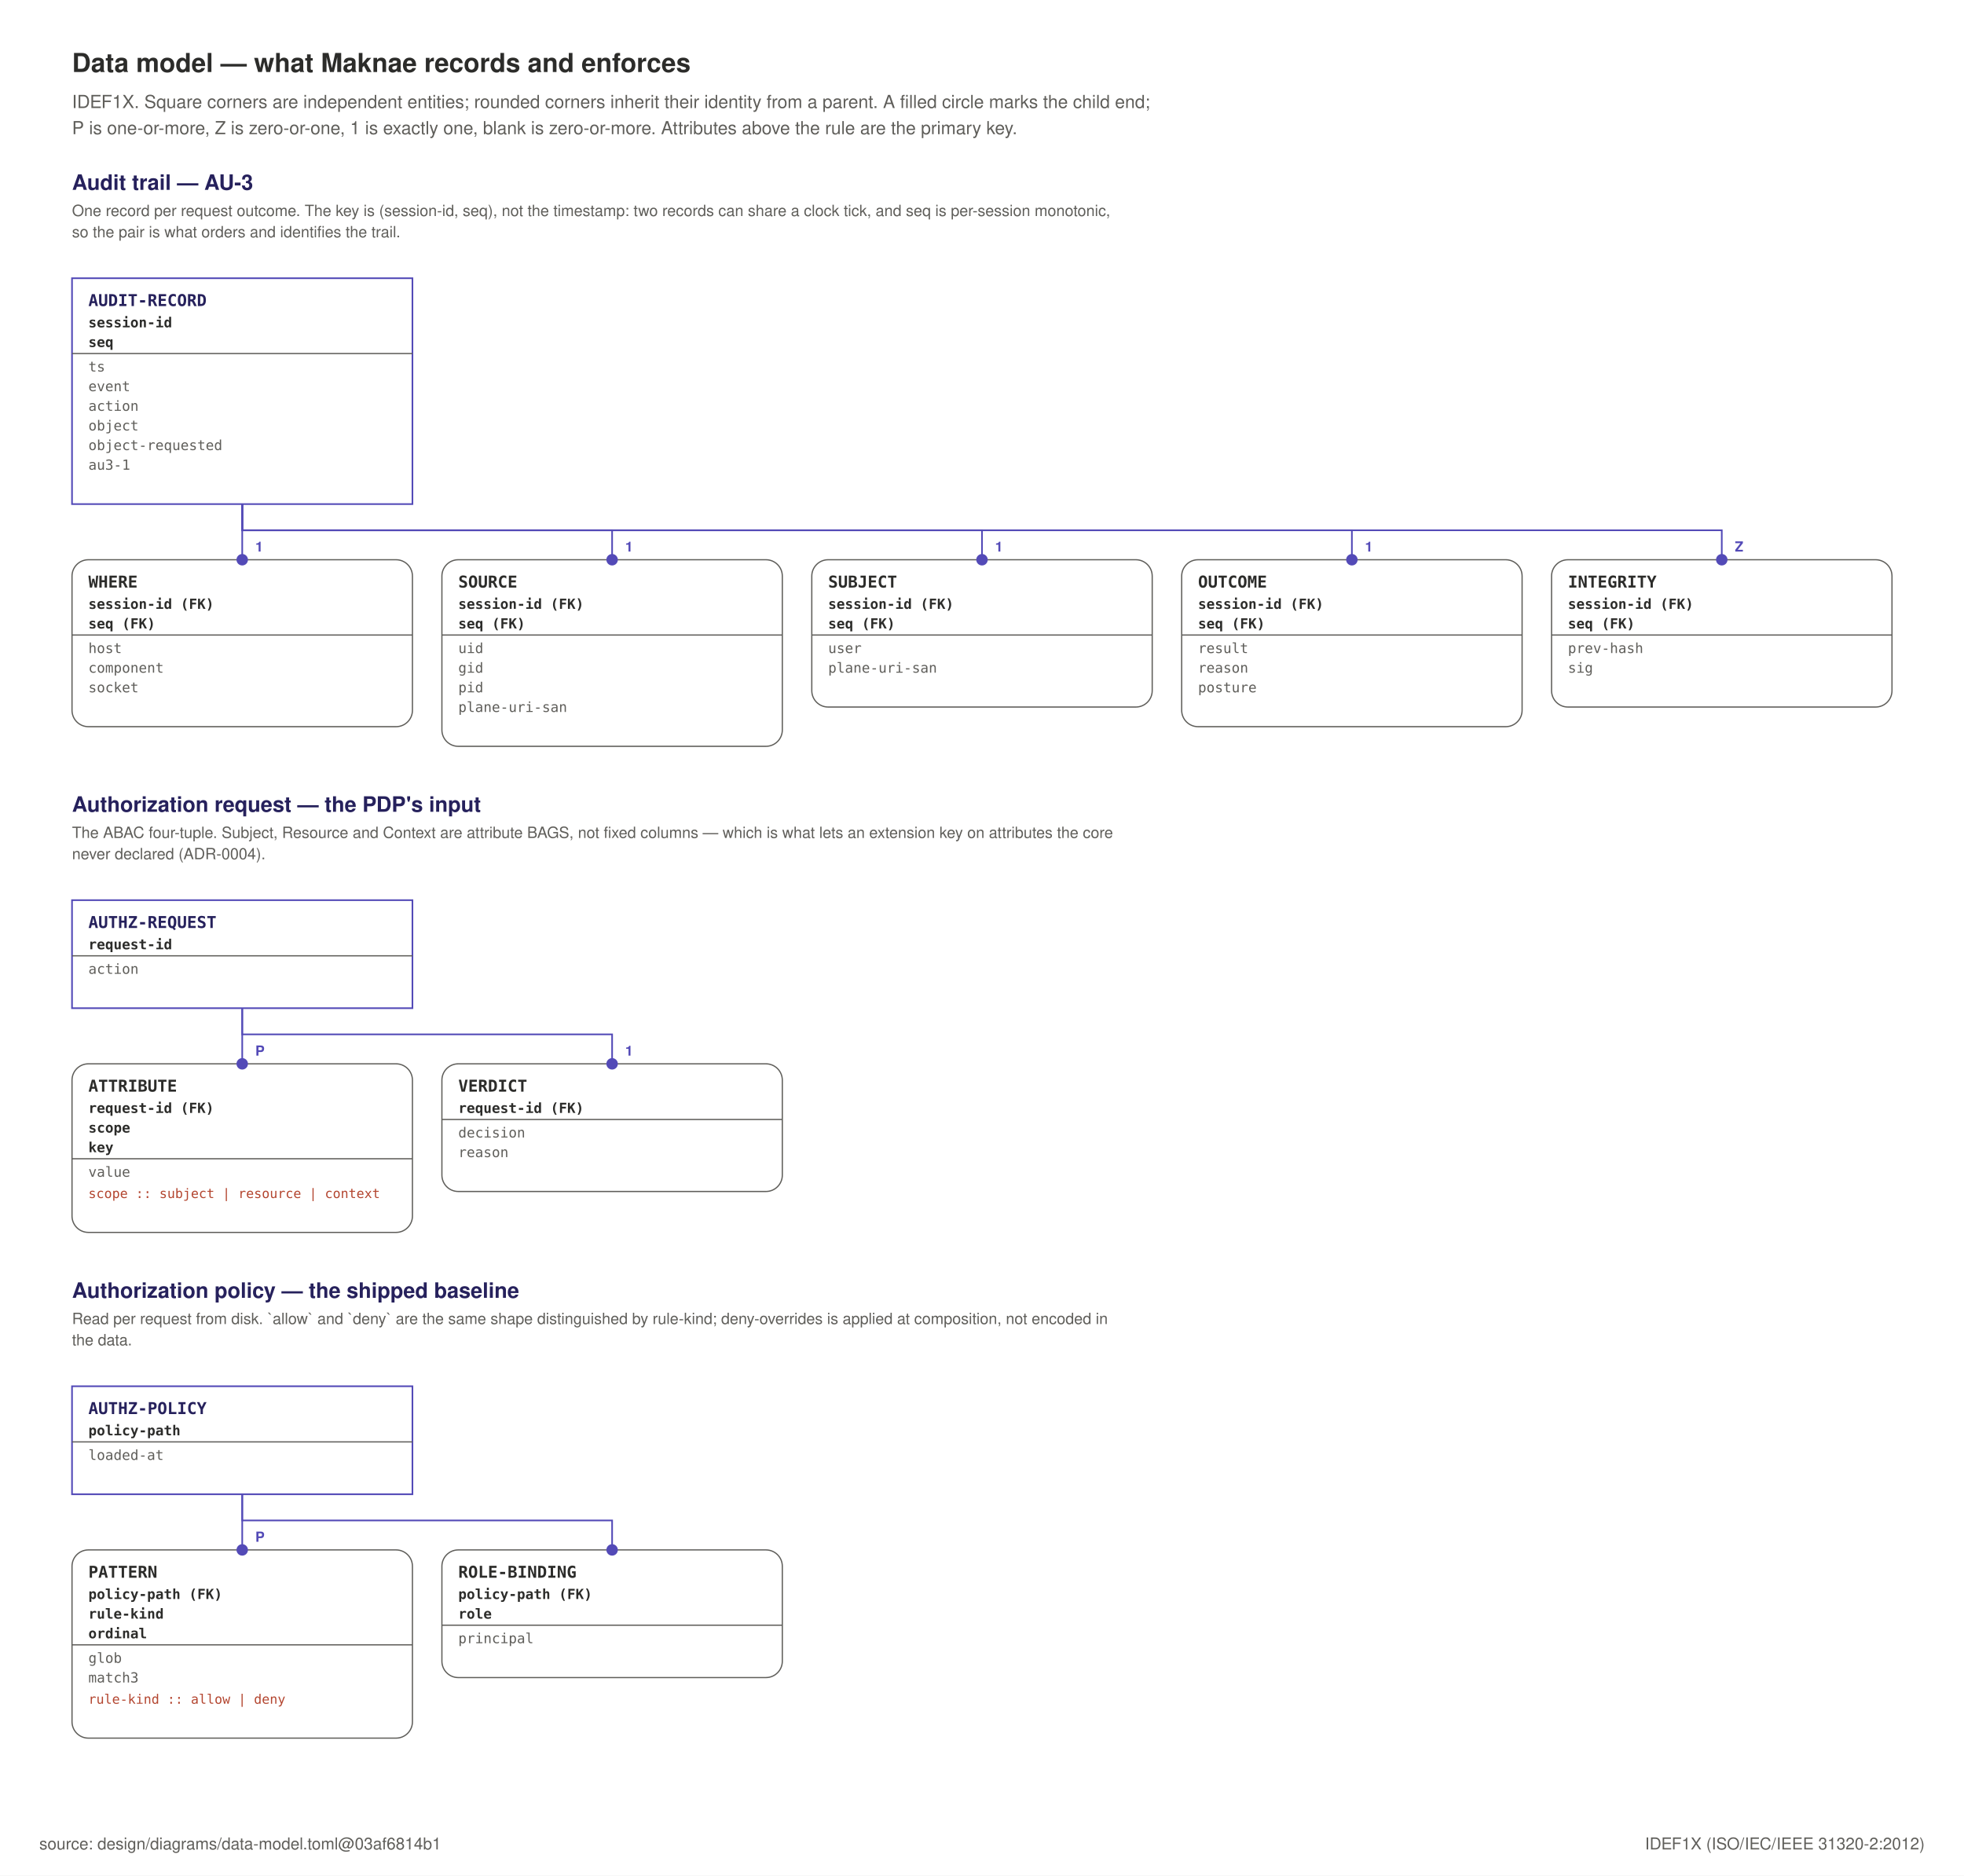
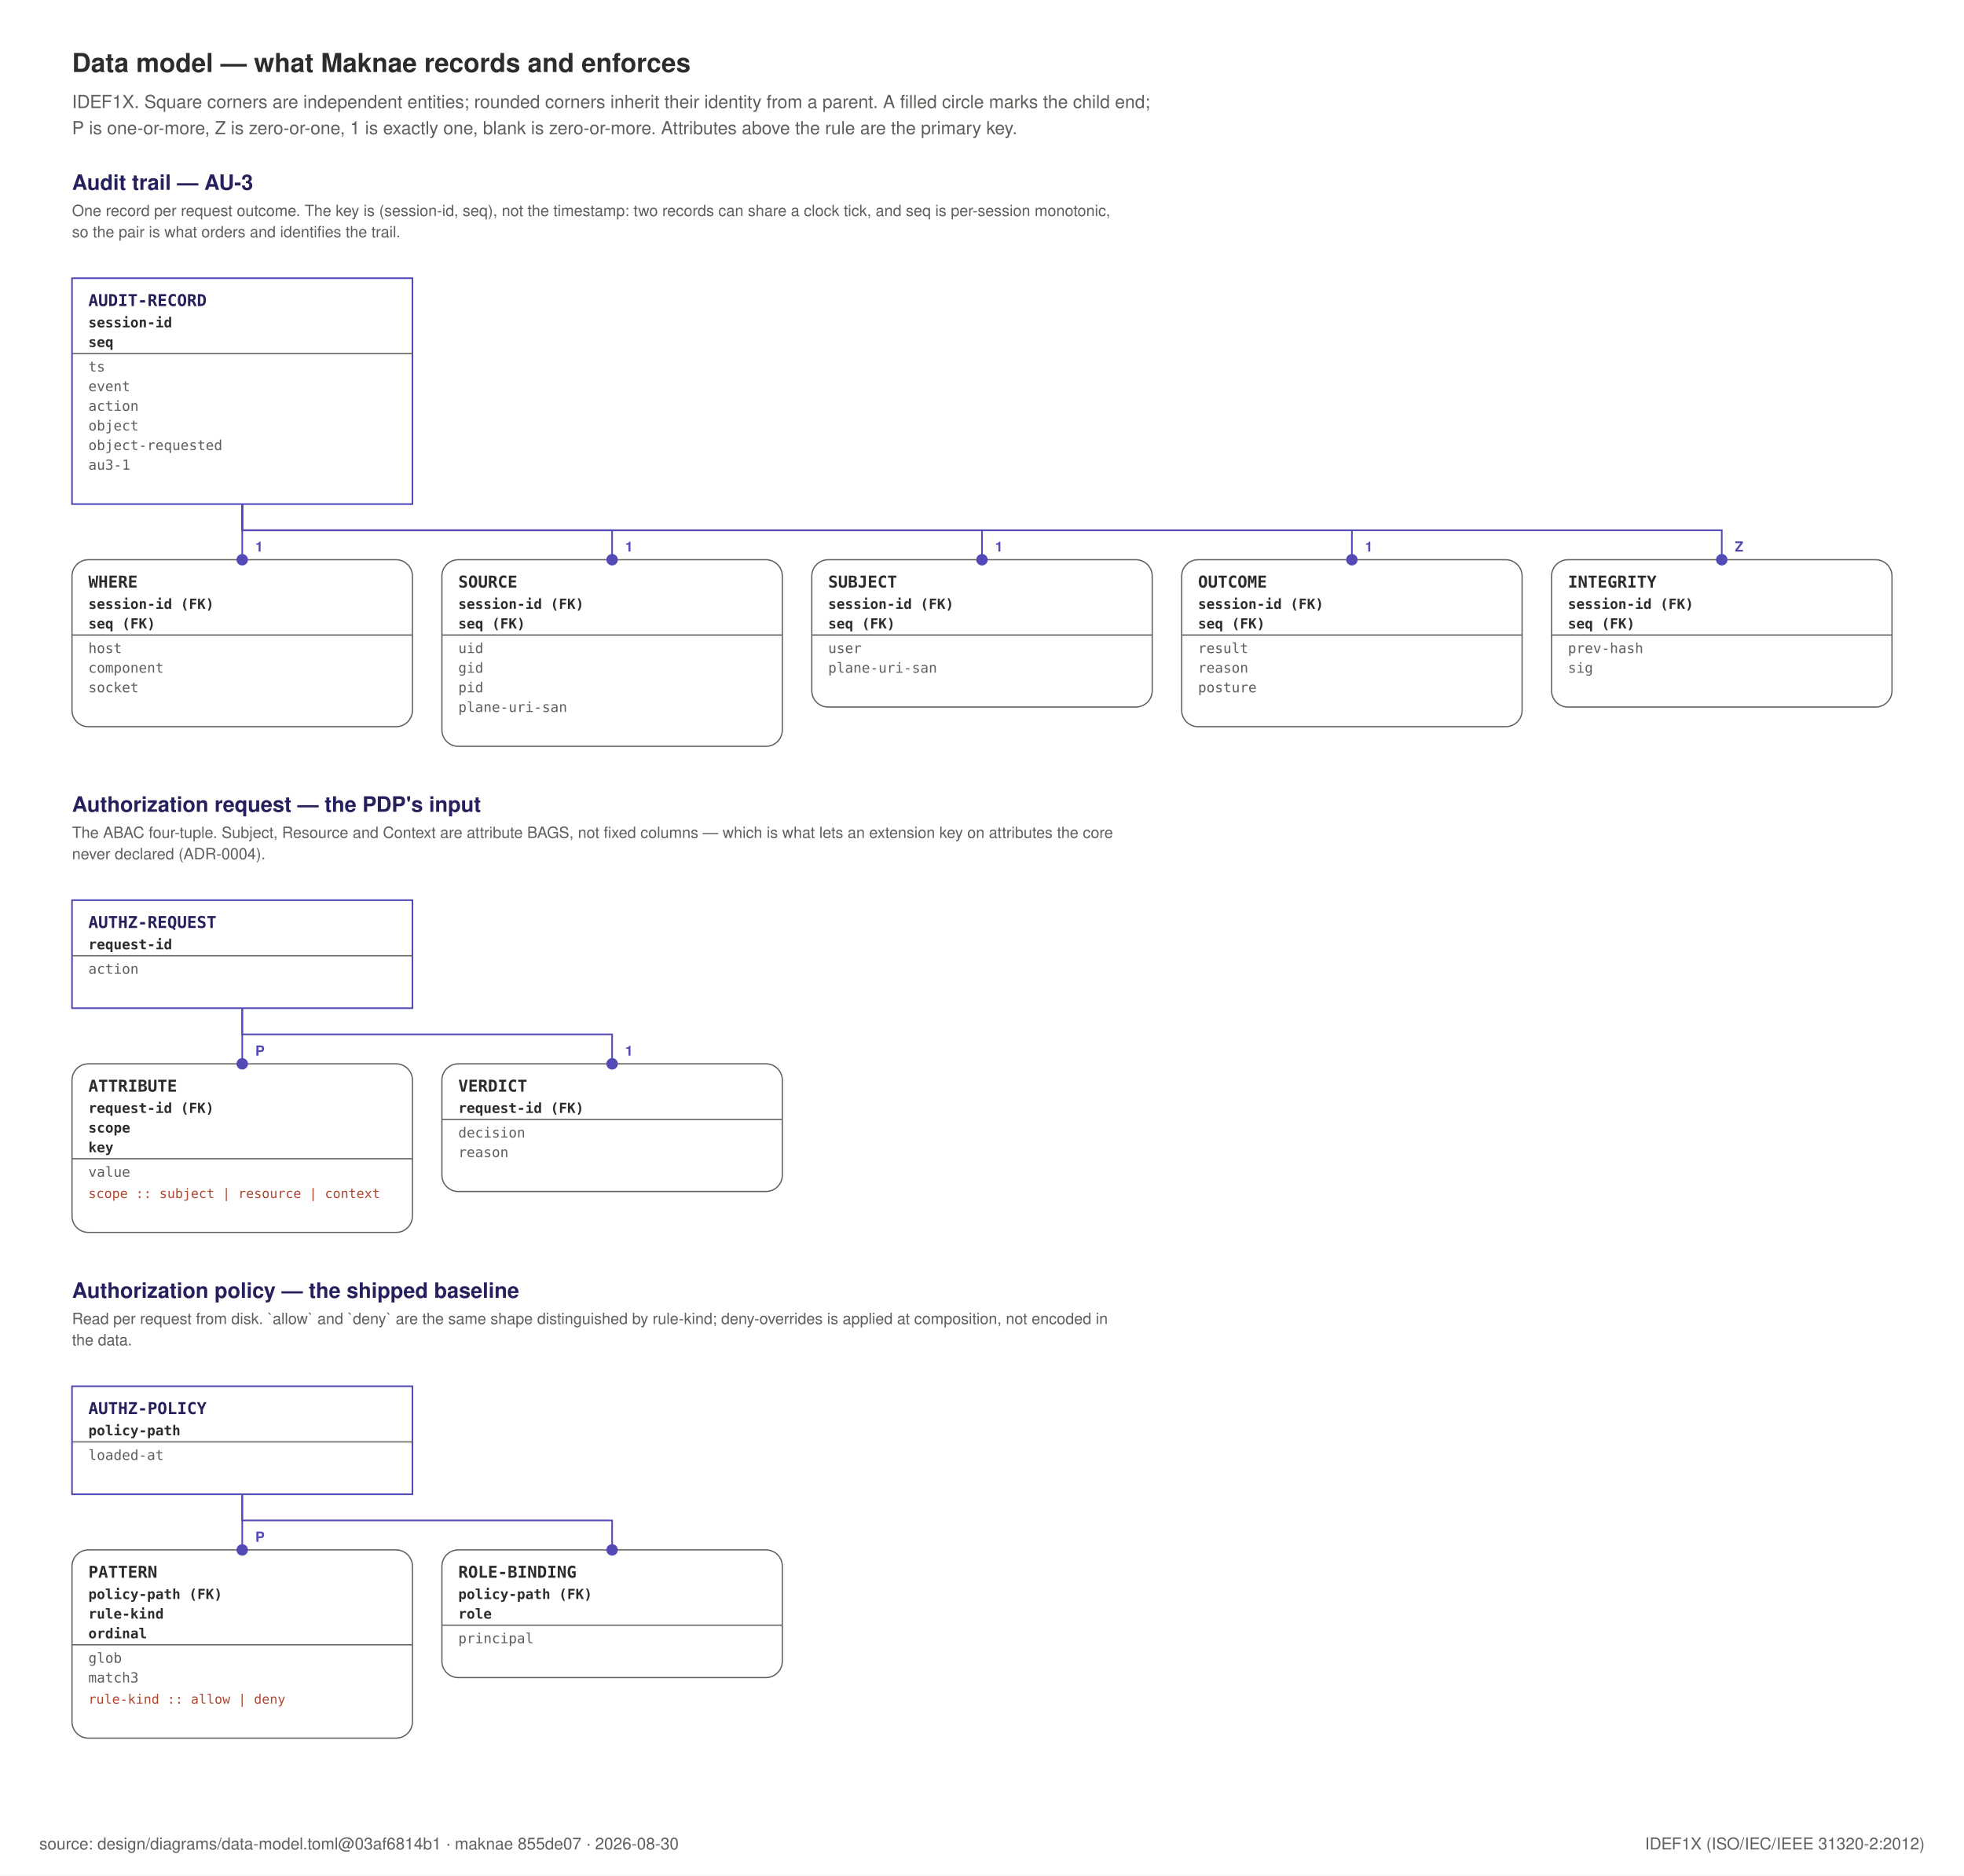
<svg xmlns="http://www.w3.org/2000/svg" width="1200" height="1146" viewBox="0 0 1200 1146" role="img">
  <rect x="0" y="0" width="1200" height="1146" fill="#FFFFFF" />
  <text x="44" y="44" text-anchor="start" font-family="Helvetica, Arial, sans-serif" font-size="16" font-weight="600" fill="#2C2C2A">Data model — what Maknae records and enforces</text>
  <text x="44" y="66" text-anchor="start" font-family="Helvetica, Arial, sans-serif" font-size="11" font-weight="400" fill="#5F5E5A">IDEF1X. Square corners are independent entities; rounded corners inherit their identity from a parent. A filled circle marks the child end;</text>
  <text x="44" y="82" text-anchor="start" font-family="Helvetica, Arial, sans-serif" font-size="11" font-weight="400" fill="#5F5E5A">P is one-or-more, Z is zero-or-one, 1 is exactly one, blank is zero-or-more. Attributes above the rule are the primary key.</text>
  <text x="44" y="116" text-anchor="start" font-family="Helvetica, Arial, sans-serif" font-size="13" font-weight="600" fill="#26215C">Audit trail — AU-3</text>
  <text x="44" y="132" text-anchor="start" font-family="Helvetica, Arial, sans-serif" font-size="9.5" font-weight="400" fill="#5F5E5A">One record per request outcome. The key is (session-id, seq), not the timestamp: two records can share a clock tick, and seq is per-session monotonic,</text>
  <text x="44" y="145" text-anchor="start" font-family="Helvetica, Arial, sans-serif" font-size="9.5" font-weight="400" fill="#5F5E5A">so the pair is what orders and identifies the trail.</text>
  <rect x="44" y="170" width="208" height="138" rx="0" fill="#FFFFFF" stroke="#534AB7" stroke-width="1" />
  <text x="54" y="187" text-anchor="start" font-family="ui-monospace, SFMono-Regular, Menlo, monospace" font-size="10" font-weight="700" fill="#26215C">AUDIT-RECORD</text>
  <text x="54" y="200" text-anchor="start" font-family="ui-monospace, SFMono-Regular, Menlo, monospace" font-size="8.5" font-weight="600" fill="#2C2C2A">session-id</text>
  <text x="54" y="212" text-anchor="start" font-family="ui-monospace, SFMono-Regular, Menlo, monospace" font-size="8.5" font-weight="600" fill="#2C2C2A">seq</text>
  <line x1="44" y1="216" x2="252" y2="216" stroke="#5F5E5A" stroke-width="0.75" />
  <text x="54" y="227" text-anchor="start" font-family="ui-monospace, SFMono-Regular, Menlo, monospace" font-size="8.5" font-weight="400" fill="#5F5E5A">ts</text>
  <text x="54" y="239" text-anchor="start" font-family="ui-monospace, SFMono-Regular, Menlo, monospace" font-size="8.5" font-weight="400" fill="#5F5E5A">event</text>
  <text x="54" y="251" text-anchor="start" font-family="ui-monospace, SFMono-Regular, Menlo, monospace" font-size="8.5" font-weight="400" fill="#5F5E5A">action</text>
  <text x="54" y="263" text-anchor="start" font-family="ui-monospace, SFMono-Regular, Menlo, monospace" font-size="8.5" font-weight="400" fill="#5F5E5A">object</text>
  <text x="54" y="275" text-anchor="start" font-family="ui-monospace, SFMono-Regular, Menlo, monospace" font-size="8.5" font-weight="400" fill="#5F5E5A">object-requested</text>
  <text x="54" y="287" text-anchor="start" font-family="ui-monospace, SFMono-Regular, Menlo, monospace" font-size="8.5" font-weight="400" fill="#5F5E5A">au3-1</text>
  <rect x="44" y="342" width="208" height="102" rx="10" fill="#FFFFFF" stroke="#5F5E5A" stroke-width="0.75" />
  <text x="54" y="359" text-anchor="start" font-family="ui-monospace, SFMono-Regular, Menlo, monospace" font-size="10" font-weight="700" fill="#2C2C2A">WHERE</text>
  <text x="54" y="372" text-anchor="start" font-family="ui-monospace, SFMono-Regular, Menlo, monospace" font-size="8.5" font-weight="600" fill="#2C2C2A">session-id (FK)</text>
  <text x="54" y="384" text-anchor="start" font-family="ui-monospace, SFMono-Regular, Menlo, monospace" font-size="8.5" font-weight="600" fill="#2C2C2A">seq (FK)</text>
  <line x1="44" y1="388" x2="252" y2="388" stroke="#5F5E5A" stroke-width="0.75" />
  <text x="54" y="399" text-anchor="start" font-family="ui-monospace, SFMono-Regular, Menlo, monospace" font-size="8.5" font-weight="400" fill="#5F5E5A">host</text>
  <text x="54" y="411" text-anchor="start" font-family="ui-monospace, SFMono-Regular, Menlo, monospace" font-size="8.5" font-weight="400" fill="#5F5E5A">component</text>
  <text x="54" y="423" text-anchor="start" font-family="ui-monospace, SFMono-Regular, Menlo, monospace" font-size="8.5" font-weight="400" fill="#5F5E5A">socket</text>
  <rect x="270" y="342" width="208" height="114" rx="10" fill="#FFFFFF" stroke="#5F5E5A" stroke-width="0.75" />
  <text x="280" y="359" text-anchor="start" font-family="ui-monospace, SFMono-Regular, Menlo, monospace" font-size="10" font-weight="700" fill="#2C2C2A">SOURCE</text>
  <text x="280" y="372" text-anchor="start" font-family="ui-monospace, SFMono-Regular, Menlo, monospace" font-size="8.5" font-weight="600" fill="#2C2C2A">session-id (FK)</text>
  <text x="280" y="384" text-anchor="start" font-family="ui-monospace, SFMono-Regular, Menlo, monospace" font-size="8.5" font-weight="600" fill="#2C2C2A">seq (FK)</text>
  <line x1="270" y1="388" x2="478" y2="388" stroke="#5F5E5A" stroke-width="0.75" />
  <text x="280" y="399" text-anchor="start" font-family="ui-monospace, SFMono-Regular, Menlo, monospace" font-size="8.5" font-weight="400" fill="#5F5E5A">uid</text>
  <text x="280" y="411" text-anchor="start" font-family="ui-monospace, SFMono-Regular, Menlo, monospace" font-size="8.5" font-weight="400" fill="#5F5E5A">gid</text>
  <text x="280" y="423" text-anchor="start" font-family="ui-monospace, SFMono-Regular, Menlo, monospace" font-size="8.5" font-weight="400" fill="#5F5E5A">pid</text>
  <text x="280" y="435" text-anchor="start" font-family="ui-monospace, SFMono-Regular, Menlo, monospace" font-size="8.5" font-weight="400" fill="#5F5E5A">plane-uri-san</text>
  <rect x="496" y="342" width="208" height="90" rx="10" fill="#FFFFFF" stroke="#5F5E5A" stroke-width="0.75" />
  <text x="506" y="359" text-anchor="start" font-family="ui-monospace, SFMono-Regular, Menlo, monospace" font-size="10" font-weight="700" fill="#2C2C2A">SUBJECT</text>
  <text x="506" y="372" text-anchor="start" font-family="ui-monospace, SFMono-Regular, Menlo, monospace" font-size="8.5" font-weight="600" fill="#2C2C2A">session-id (FK)</text>
  <text x="506" y="384" text-anchor="start" font-family="ui-monospace, SFMono-Regular, Menlo, monospace" font-size="8.5" font-weight="600" fill="#2C2C2A">seq (FK)</text>
  <line x1="496" y1="388" x2="704" y2="388" stroke="#5F5E5A" stroke-width="0.75" />
  <text x="506" y="399" text-anchor="start" font-family="ui-monospace, SFMono-Regular, Menlo, monospace" font-size="8.5" font-weight="400" fill="#5F5E5A">user</text>
  <text x="506" y="411" text-anchor="start" font-family="ui-monospace, SFMono-Regular, Menlo, monospace" font-size="8.5" font-weight="400" fill="#5F5E5A">plane-uri-san</text>
  <rect x="722" y="342" width="208" height="102" rx="10" fill="#FFFFFF" stroke="#5F5E5A" stroke-width="0.75" />
  <text x="732" y="359" text-anchor="start" font-family="ui-monospace, SFMono-Regular, Menlo, monospace" font-size="10" font-weight="700" fill="#2C2C2A">OUTCOME</text>
  <text x="732" y="372" text-anchor="start" font-family="ui-monospace, SFMono-Regular, Menlo, monospace" font-size="8.5" font-weight="600" fill="#2C2C2A">session-id (FK)</text>
  <text x="732" y="384" text-anchor="start" font-family="ui-monospace, SFMono-Regular, Menlo, monospace" font-size="8.5" font-weight="600" fill="#2C2C2A">seq (FK)</text>
  <line x1="722" y1="388" x2="930" y2="388" stroke="#5F5E5A" stroke-width="0.75" />
  <text x="732" y="399" text-anchor="start" font-family="ui-monospace, SFMono-Regular, Menlo, monospace" font-size="8.5" font-weight="400" fill="#5F5E5A">result</text>
  <text x="732" y="411" text-anchor="start" font-family="ui-monospace, SFMono-Regular, Menlo, monospace" font-size="8.5" font-weight="400" fill="#5F5E5A">reason</text>
  <text x="732" y="423" text-anchor="start" font-family="ui-monospace, SFMono-Regular, Menlo, monospace" font-size="8.5" font-weight="400" fill="#5F5E5A">posture</text>
  <rect x="948" y="342" width="208" height="90" rx="10" fill="#FFFFFF" stroke="#5F5E5A" stroke-width="0.75" />
  <text x="958" y="359" text-anchor="start" font-family="ui-monospace, SFMono-Regular, Menlo, monospace" font-size="10" font-weight="700" fill="#2C2C2A">INTEGRITY</text>
  <text x="958" y="372" text-anchor="start" font-family="ui-monospace, SFMono-Regular, Menlo, monospace" font-size="8.5" font-weight="600" fill="#2C2C2A">session-id (FK)</text>
  <text x="958" y="384" text-anchor="start" font-family="ui-monospace, SFMono-Regular, Menlo, monospace" font-size="8.5" font-weight="600" fill="#2C2C2A">seq (FK)</text>
  <line x1="948" y1="388" x2="1156" y2="388" stroke="#5F5E5A" stroke-width="0.75" />
  <text x="958" y="399" text-anchor="start" font-family="ui-monospace, SFMono-Regular, Menlo, monospace" font-size="8.5" font-weight="400" fill="#5F5E5A">prev-hash</text>
  <text x="958" y="411" text-anchor="start" font-family="ui-monospace, SFMono-Regular, Menlo, monospace" font-size="8.5" font-weight="400" fill="#5F5E5A">sig</text>
  <text x="44" y="496" text-anchor="start" font-family="Helvetica, Arial, sans-serif" font-size="13" font-weight="600" fill="#26215C">Authorization request — the PDP's input</text>
  <text x="44" y="512" text-anchor="start" font-family="Helvetica, Arial, sans-serif" font-size="9.5" font-weight="400" fill="#5F5E5A">The ABAC four-tuple. Subject, Resource and Context are attribute BAGS, not fixed columns — which is what lets an extension key on attributes the core</text>
  <text x="44" y="525" text-anchor="start" font-family="Helvetica, Arial, sans-serif" font-size="9.5" font-weight="400" fill="#5F5E5A">never declared (ADR-0004).</text>
  <rect x="44" y="550" width="208" height="66" rx="0" fill="#FFFFFF" stroke="#534AB7" stroke-width="1" />
  <text x="54" y="567" text-anchor="start" font-family="ui-monospace, SFMono-Regular, Menlo, monospace" font-size="10" font-weight="700" fill="#26215C">AUTHZ-REQUEST</text>
  <text x="54" y="580" text-anchor="start" font-family="ui-monospace, SFMono-Regular, Menlo, monospace" font-size="8.5" font-weight="600" fill="#2C2C2A">request-id</text>
  <line x1="44" y1="584" x2="252" y2="584" stroke="#5F5E5A" stroke-width="0.75" />
  <text x="54" y="595" text-anchor="start" font-family="ui-monospace, SFMono-Regular, Menlo, monospace" font-size="8.5" font-weight="400" fill="#5F5E5A">action</text>
  <rect x="44" y="650" width="208" height="103" rx="10" fill="#FFFFFF" stroke="#5F5E5A" stroke-width="0.75" />
  <text x="54" y="667" text-anchor="start" font-family="ui-monospace, SFMono-Regular, Menlo, monospace" font-size="10" font-weight="700" fill="#2C2C2A">ATTRIBUTE</text>
  <text x="54" y="680" text-anchor="start" font-family="ui-monospace, SFMono-Regular, Menlo, monospace" font-size="8.5" font-weight="600" fill="#2C2C2A">request-id (FK)</text>
  <text x="54" y="692" text-anchor="start" font-family="ui-monospace, SFMono-Regular, Menlo, monospace" font-size="8.5" font-weight="600" fill="#2C2C2A">scope</text>
  <text x="54" y="704" text-anchor="start" font-family="ui-monospace, SFMono-Regular, Menlo, monospace" font-size="8.5" font-weight="600" fill="#2C2C2A">key</text>
  <line x1="44" y1="708" x2="252" y2="708" stroke="#5F5E5A" stroke-width="0.75" />
  <text x="54" y="719" text-anchor="start" font-family="ui-monospace, SFMono-Regular, Menlo, monospace" font-size="8.5" font-weight="400" fill="#5F5E5A">value</text>
  <text x="54" y="732" text-anchor="start" font-family="ui-monospace, SFMono-Regular, Menlo, monospace" font-size="8" font-weight="400" fill="#B3452F">scope :: subject | resource | context</text>
  <rect x="270" y="650" width="208" height="78" rx="10" fill="#FFFFFF" stroke="#5F5E5A" stroke-width="0.75" />
  <text x="280" y="667" text-anchor="start" font-family="ui-monospace, SFMono-Regular, Menlo, monospace" font-size="10" font-weight="700" fill="#2C2C2A">VERDICT</text>
  <text x="280" y="680" text-anchor="start" font-family="ui-monospace, SFMono-Regular, Menlo, monospace" font-size="8.5" font-weight="600" fill="#2C2C2A">request-id (FK)</text>
  <line x1="270" y1="684" x2="478" y2="684" stroke="#5F5E5A" stroke-width="0.75" />
  <text x="280" y="695" text-anchor="start" font-family="ui-monospace, SFMono-Regular, Menlo, monospace" font-size="8.5" font-weight="400" fill="#5F5E5A">decision</text>
  <text x="280" y="707" text-anchor="start" font-family="ui-monospace, SFMono-Regular, Menlo, monospace" font-size="8.5" font-weight="400" fill="#5F5E5A">reason</text>
  <text x="44" y="793" text-anchor="start" font-family="Helvetica, Arial, sans-serif" font-size="13" font-weight="600" fill="#26215C">Authorization policy — the shipped baseline</text>
  <text x="44" y="809" text-anchor="start" font-family="Helvetica, Arial, sans-serif" font-size="9.5" font-weight="400" fill="#5F5E5A">Read per request from disk. `allow` and `deny` are the same shape distinguished by rule-kind; deny-overrides is applied at composition, not encoded in</text>
  <text x="44" y="822" text-anchor="start" font-family="Helvetica, Arial, sans-serif" font-size="9.5" font-weight="400" fill="#5F5E5A">the data.</text>
  <rect x="44" y="847" width="208" height="66" rx="0" fill="#FFFFFF" stroke="#534AB7" stroke-width="1" />
  <text x="54" y="864" text-anchor="start" font-family="ui-monospace, SFMono-Regular, Menlo, monospace" font-size="10" font-weight="700" fill="#26215C">AUTHZ-POLICY</text>
  <text x="54" y="877" text-anchor="start" font-family="ui-monospace, SFMono-Regular, Menlo, monospace" font-size="8.5" font-weight="600" fill="#2C2C2A">policy-path</text>
  <line x1="44" y1="881" x2="252" y2="881" stroke="#5F5E5A" stroke-width="0.75" />
  <text x="54" y="892" text-anchor="start" font-family="ui-monospace, SFMono-Regular, Menlo, monospace" font-size="8.5" font-weight="400" fill="#5F5E5A">loaded-at</text>
  <rect x="44" y="947" width="208" height="115" rx="10" fill="#FFFFFF" stroke="#5F5E5A" stroke-width="0.75" />
  <text x="54" y="964" text-anchor="start" font-family="ui-monospace, SFMono-Regular, Menlo, monospace" font-size="10" font-weight="700" fill="#2C2C2A">PATTERN</text>
  <text x="54" y="977" text-anchor="start" font-family="ui-monospace, SFMono-Regular, Menlo, monospace" font-size="8.5" font-weight="600" fill="#2C2C2A">policy-path (FK)</text>
  <text x="54" y="989" text-anchor="start" font-family="ui-monospace, SFMono-Regular, Menlo, monospace" font-size="8.5" font-weight="600" fill="#2C2C2A">rule-kind</text>
  <text x="54" y="1001" text-anchor="start" font-family="ui-monospace, SFMono-Regular, Menlo, monospace" font-size="8.5" font-weight="600" fill="#2C2C2A">ordinal</text>
  <line x1="44" y1="1005" x2="252" y2="1005" stroke="#5F5E5A" stroke-width="0.75" />
  <text x="54" y="1016" text-anchor="start" font-family="ui-monospace, SFMono-Regular, Menlo, monospace" font-size="8.5" font-weight="400" fill="#5F5E5A">glob</text>
  <text x="54" y="1028" text-anchor="start" font-family="ui-monospace, SFMono-Regular, Menlo, monospace" font-size="8.5" font-weight="400" fill="#5F5E5A">match3</text>
  <text x="54" y="1041" text-anchor="start" font-family="ui-monospace, SFMono-Regular, Menlo, monospace" font-size="8" font-weight="400" fill="#B3452F">rule-kind :: allow | deny</text>
  <rect x="270" y="947" width="208" height="78" rx="10" fill="#FFFFFF" stroke="#5F5E5A" stroke-width="0.75" />
  <text x="280" y="964" text-anchor="start" font-family="ui-monospace, SFMono-Regular, Menlo, monospace" font-size="10" font-weight="700" fill="#2C2C2A">ROLE-BINDING</text>
  <text x="280" y="977" text-anchor="start" font-family="ui-monospace, SFMono-Regular, Menlo, monospace" font-size="8.5" font-weight="600" fill="#2C2C2A">policy-path (FK)</text>
  <text x="280" y="989" text-anchor="start" font-family="ui-monospace, SFMono-Regular, Menlo, monospace" font-size="8.5" font-weight="600" fill="#2C2C2A">role</text>
  <line x1="270" y1="993" x2="478" y2="993" stroke="#5F5E5A" stroke-width="0.75" />
  <text x="280" y="1004" text-anchor="start" font-family="ui-monospace, SFMono-Regular, Menlo, monospace" font-size="8.5" font-weight="400" fill="#5F5E5A">principal</text>
  <path d="M 148.0 308 V 324 H 148.0 V 342" fill="none" stroke="#534AB7" stroke-width="1" />
  <circle cx="148.0" cy="342" r="3.5" fill="#534AB7" />
  <text x="156.0" y="337" text-anchor="start" font-family="Helvetica, Arial, sans-serif" font-size="8.5" font-weight="700" fill="#534AB7">1</text>
  <path d="M 148.0 308 V 324 H 374.0 V 342" fill="none" stroke="#534AB7" stroke-width="1" />
  <circle cx="374.0" cy="342" r="3.5" fill="#534AB7" />
  <text x="382.0" y="337" text-anchor="start" font-family="Helvetica, Arial, sans-serif" font-size="8.5" font-weight="700" fill="#534AB7">1</text>
  <path d="M 148.0 308 V 324 H 600.0 V 342" fill="none" stroke="#534AB7" stroke-width="1" />
  <circle cx="600.0" cy="342" r="3.5" fill="#534AB7" />
  <text x="608.0" y="337" text-anchor="start" font-family="Helvetica, Arial, sans-serif" font-size="8.5" font-weight="700" fill="#534AB7">1</text>
  <path d="M 148.0 308 V 324 H 826.0 V 342" fill="none" stroke="#534AB7" stroke-width="1" />
  <circle cx="826.0" cy="342" r="3.5" fill="#534AB7" />
  <text x="834.0" y="337" text-anchor="start" font-family="Helvetica, Arial, sans-serif" font-size="8.5" font-weight="700" fill="#534AB7">1</text>
  <path d="M 148.0 308 V 324 H 1052.0 V 342" fill="none" stroke="#534AB7" stroke-width="1" />
  <circle cx="1052.0" cy="342" r="3.5" fill="#534AB7" />
  <text x="1060.0" y="337" text-anchor="start" font-family="Helvetica, Arial, sans-serif" font-size="8.5" font-weight="700" fill="#534AB7">Z</text>
  <path d="M 148.0 616 V 632 H 148.0 V 650" fill="none" stroke="#534AB7" stroke-width="1" />
  <circle cx="148.0" cy="650" r="3.5" fill="#534AB7" />
  <text x="156.0" y="645" text-anchor="start" font-family="Helvetica, Arial, sans-serif" font-size="8.5" font-weight="700" fill="#534AB7">P</text>
  <path d="M 148.0 616 V 632 H 374.0 V 650" fill="none" stroke="#534AB7" stroke-width="1" />
  <circle cx="374.0" cy="650" r="3.5" fill="#534AB7" />
  <text x="382.0" y="645" text-anchor="start" font-family="Helvetica, Arial, sans-serif" font-size="8.5" font-weight="700" fill="#534AB7">1</text>
  <path d="M 148.0 913 V 929 H 148.0 V 947" fill="none" stroke="#534AB7" stroke-width="1" />
  <circle cx="148.0" cy="947" r="3.5" fill="#534AB7" />
  <text x="156.0" y="942" text-anchor="start" font-family="Helvetica, Arial, sans-serif" font-size="8.5" font-weight="700" fill="#534AB7">P</text>
  <path d="M 148.0 913 V 929 H 374.0 V 947" fill="none" stroke="#534AB7" stroke-width="1" />
  <circle cx="374.0" cy="947" r="3.5" fill="#534AB7" />
-   <text x="24" y="1130" text-anchor="start" font-family="Helvetica, Arial, sans-serif" font-size="10" font-weight="400" fill="#5F5E5A">source: design/diagrams/data-model.toml@03af6814b1</text>
+   <text x="24" y="1130" text-anchor="start" font-family="Helvetica, Arial, sans-serif" font-size="10" font-weight="400" fill="#5F5E5A">source: design/diagrams/data-model.toml@03af6814b1 · maknae 855de07 · 2026-08-30</text>
  <text x="1176" y="1130" text-anchor="end" font-family="Helvetica, Arial, sans-serif" font-size="10" font-weight="400" fill="#5F5E5A">IDEF1X (ISO/IEC/IEEE 31320-2:2012)</text>
</svg>
